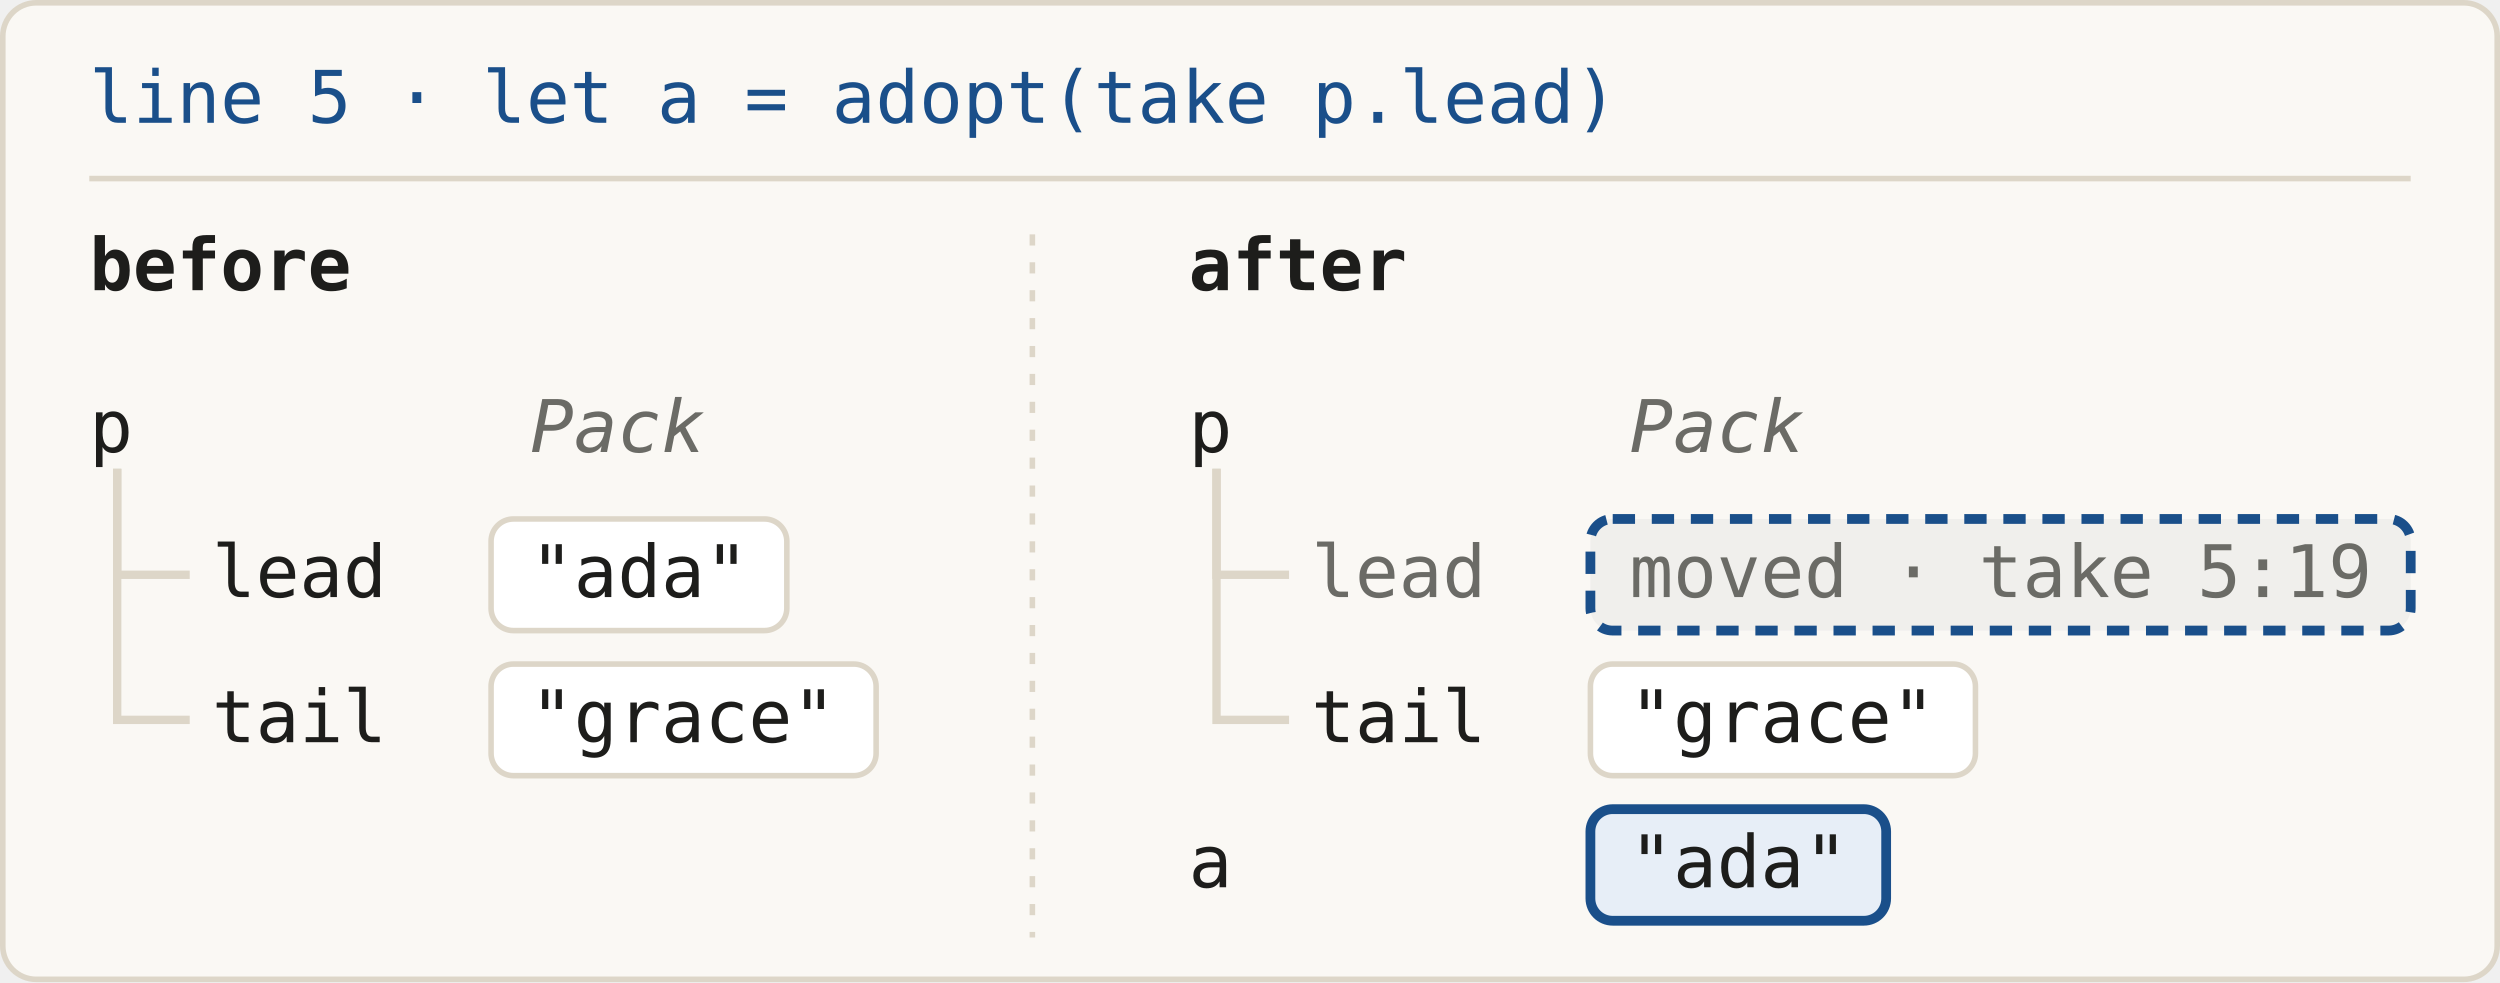
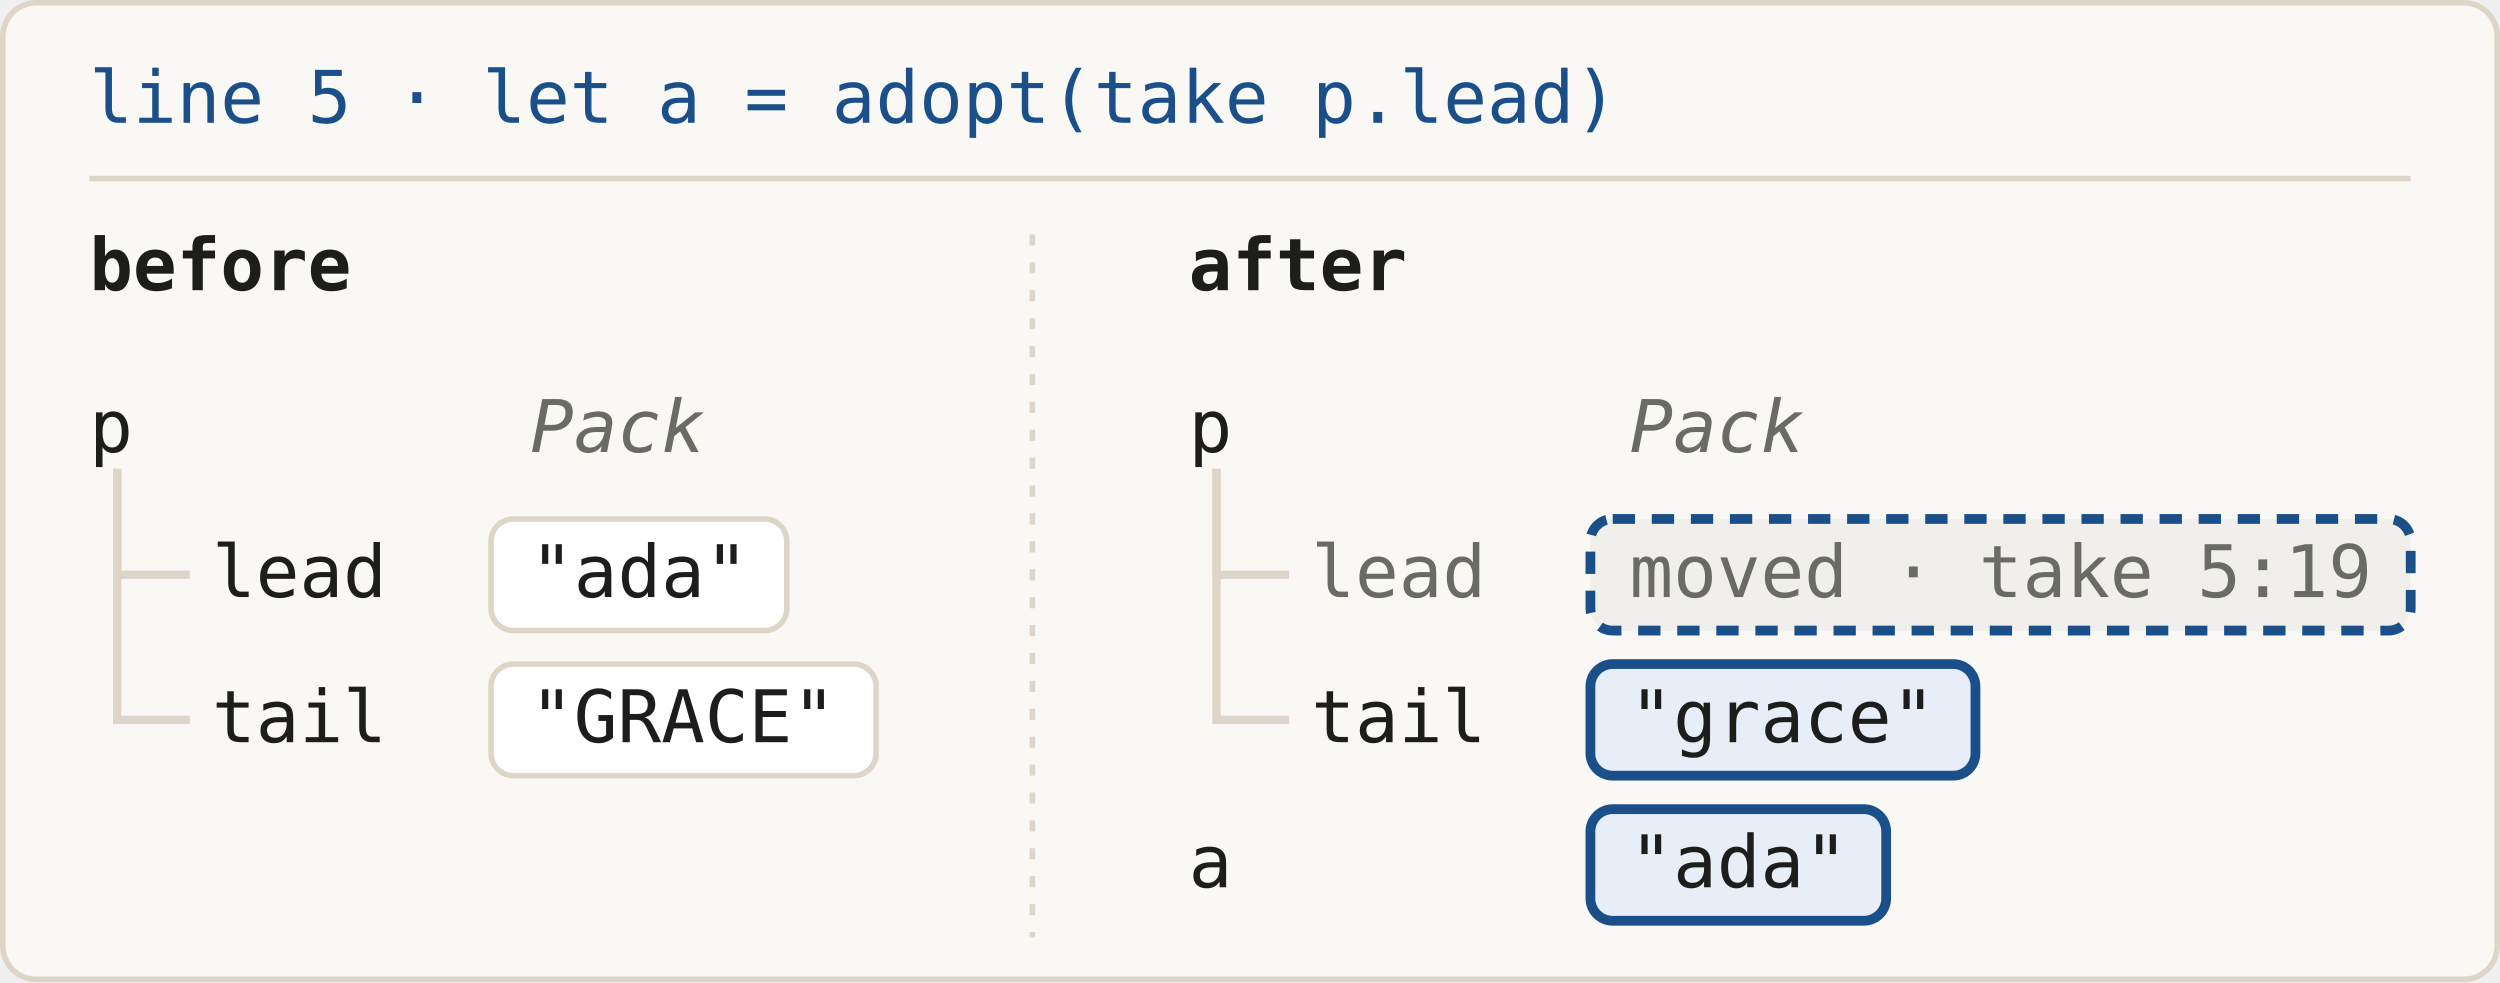
<svg xmlns="http://www.w3.org/2000/svg" width="448" height="176" viewBox="0 0 448 176" role="img" font-family="'Source Code Pro', ui-monospace, monospace" font-size="13">
  <rect x="0.5" y="0.5" width="447" height="175" rx="6" fill="#faf8f4" stroke="#ddd6c8" />
  <text x="16" y="22" fill="#1a4f8a">line 5 · let a = adopt(take p.lead)</text>
  <line x1="16" y1="32" x2="432" y2="32" stroke="#ddd6c8" />
  <text x="16" y="52" font-weight="700" fill="#1d1d1b">before</text>
  <path d="M21 84V103H34" fill="none" stroke="#ddd6c8" stroke-width="1.5" />
  <path d="M21 84V129H34" fill="none" stroke="#ddd6c8" stroke-width="1.5" />
  <text x="16" y="81" fill="#1d1d1b">p</text>
  <text x="95" y="81" fill="#6b6b66" font-style="italic">Pack</text>
  <text x="38" y="107" fill="#1d1d1b">lead</text>
  <rect x="88" y="93" width="53" height="20" rx="4" fill="#ffffff" stroke="#ddd6c8" stroke-width="1" />
  <text x="95" y="107" fill="#1d1d1b">"ada"</text>
  <text x="38" y="133" fill="#1d1d1b">tail</text>
  <rect x="88" y="119" width="69" height="20" rx="4" fill="#ffffff" stroke="#ddd6c8" stroke-width="1" />
-   <text x="95" y="133" fill="#1d1d1b">"grace"</text>
+   <text x="95" y="133" fill="#1d1d1b">"GRACE"</text>
  <line x1="185" y1="42" x2="185" y2="168" stroke="#ddd6c8" stroke-dasharray="2 3" />
  <text x="213" y="52" font-weight="700" fill="#1d1d1b">after</text>
  <path d="M218 84V103H231" fill="none" stroke="#ddd6c8" stroke-width="1.5" />
  <path d="M218 84V129H231" fill="none" stroke="#ddd6c8" stroke-width="1.5" />
  <text x="213" y="81" fill="#1d1d1b">p</text>
  <text x="292" y="81" fill="#6b6b66" font-style="italic">Pack</text>
  <text x="235" y="107" fill="#6b6b66">lead</text>
  <rect x="285" y="93" width="147" height="20" rx="4" fill="#f0efec" stroke="#1a4f8a" stroke-width="1.75" stroke-dasharray="4 3" />
  <text x="292" y="107" fill="#6b6b66">moved · take 5:19</text>
  <text x="235" y="133" fill="#1d1d1b">tail</text>
-   <rect x="285" y="119" width="69" height="20" rx="4" fill="#ffffff" stroke="#ddd6c8" stroke-width="1" />
+   <rect x="285" y="119" width="69" height="20" rx="4" fill="#e7eef7" stroke="#1a4f8a" stroke-width="1.75" />
  <text x="292" y="133" fill="#1d1d1b">"grace"</text>
  <text x="213" y="159" fill="#1d1d1b">a</text>
  <rect x="285" y="145" width="53" height="20" rx="4" fill="#e7eef7" stroke="#1a4f8a" stroke-width="1.75" />
  <text x="292" y="159" fill="#1d1d1b">"ada"</text>
</svg>
